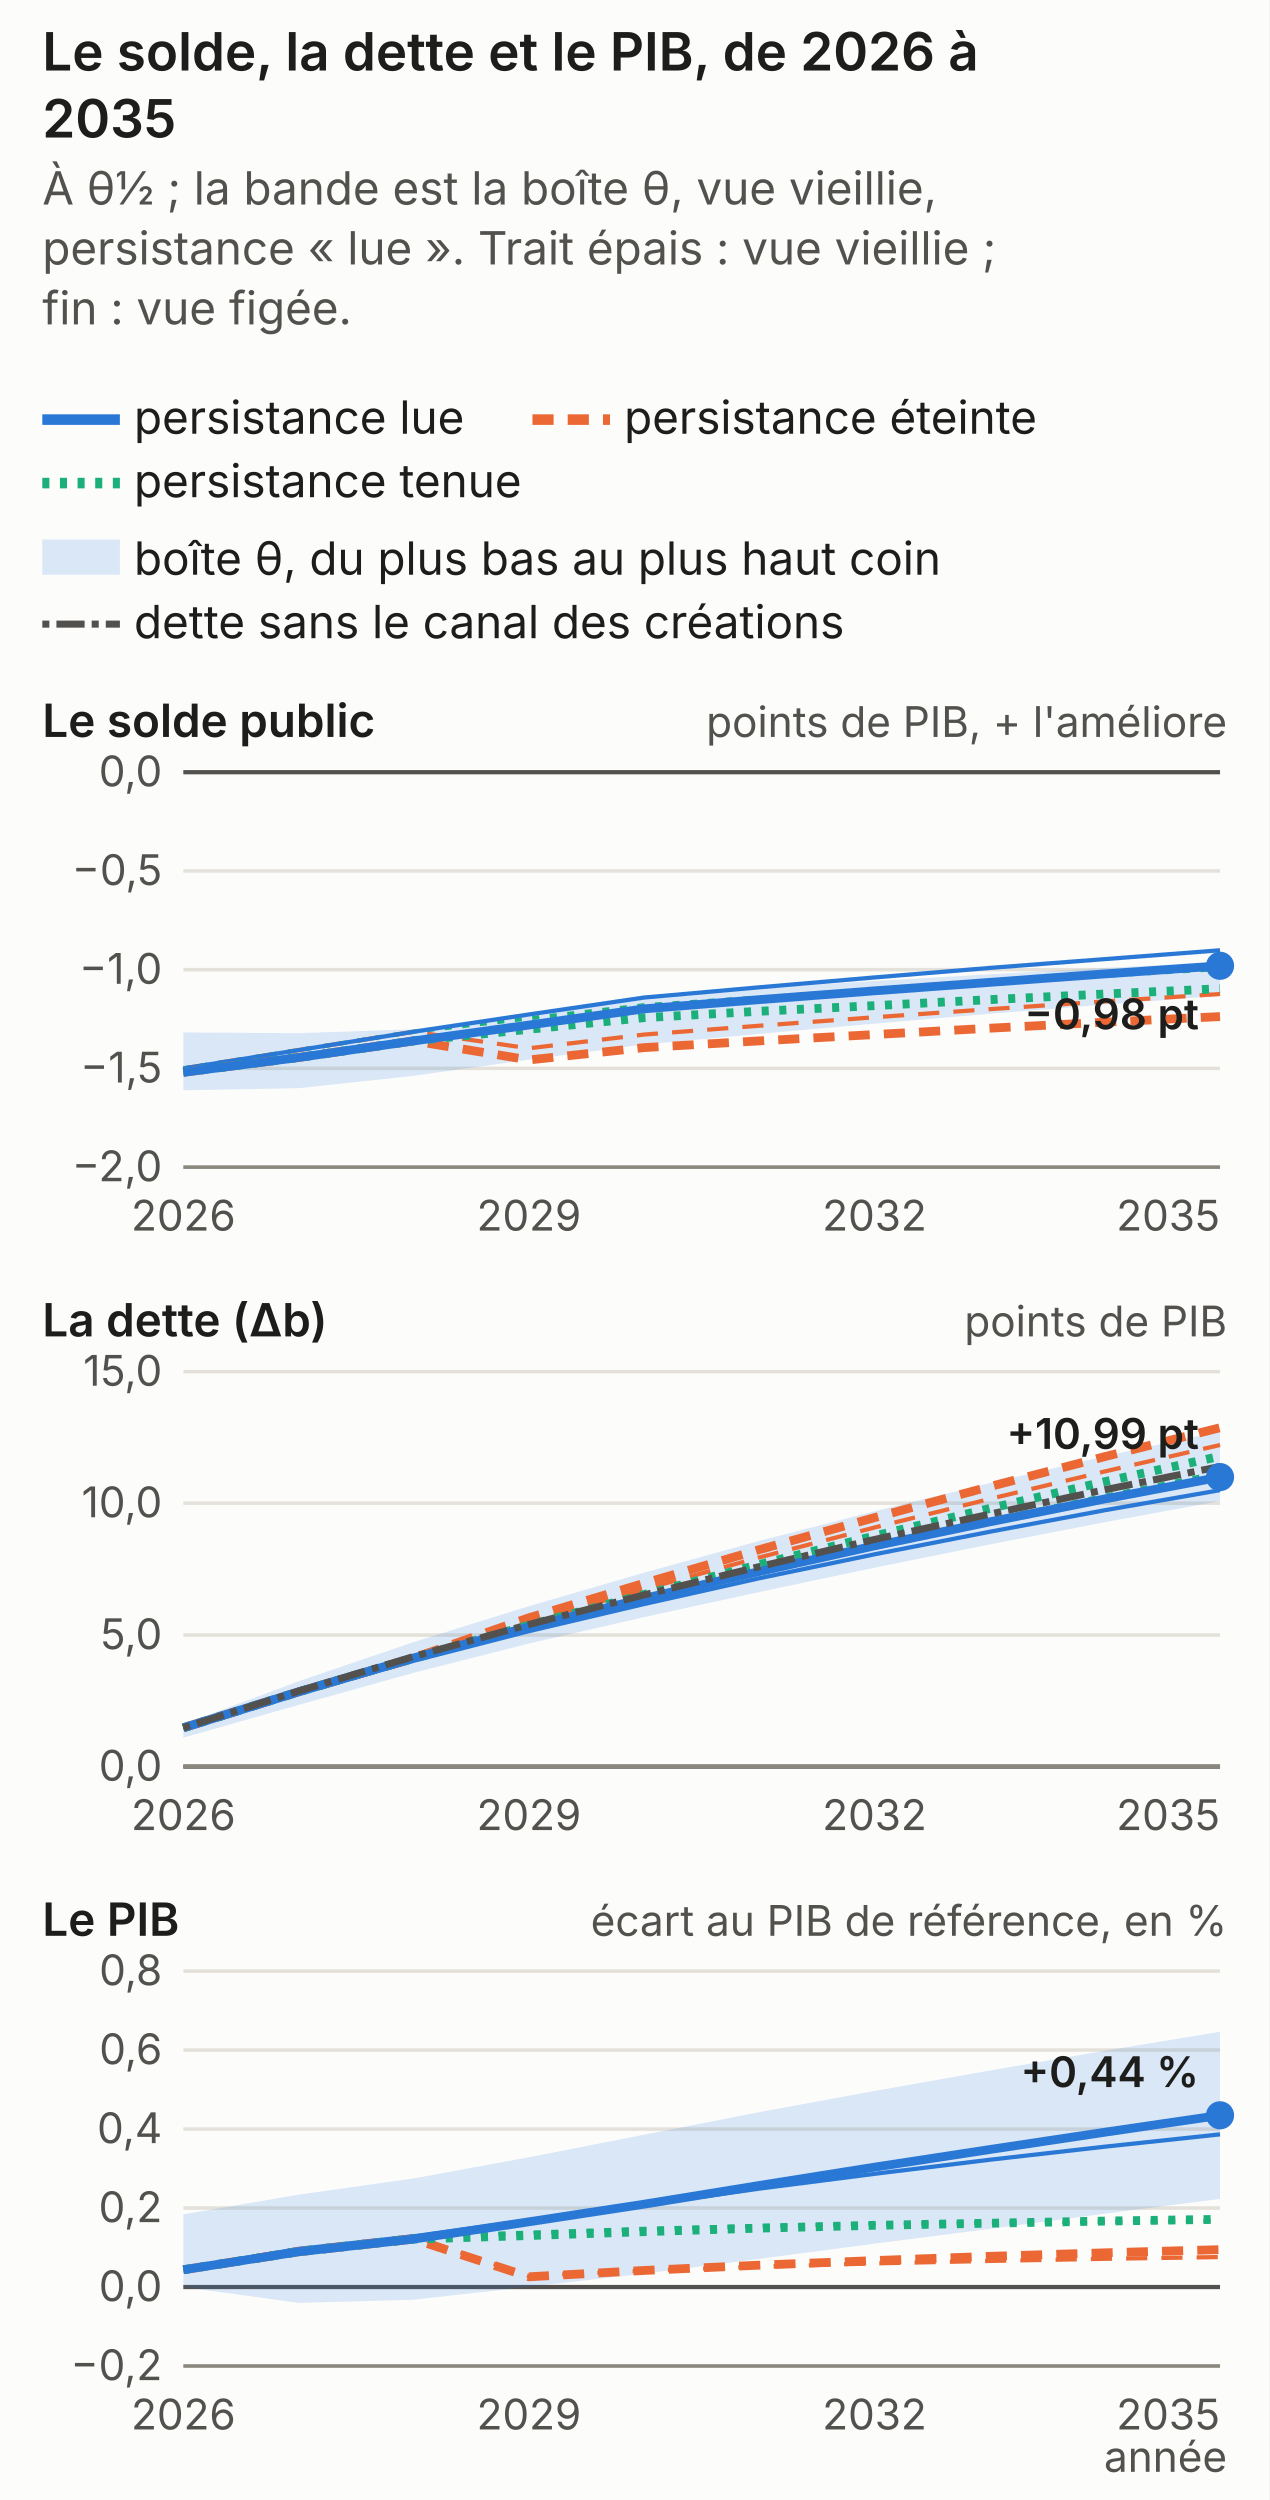
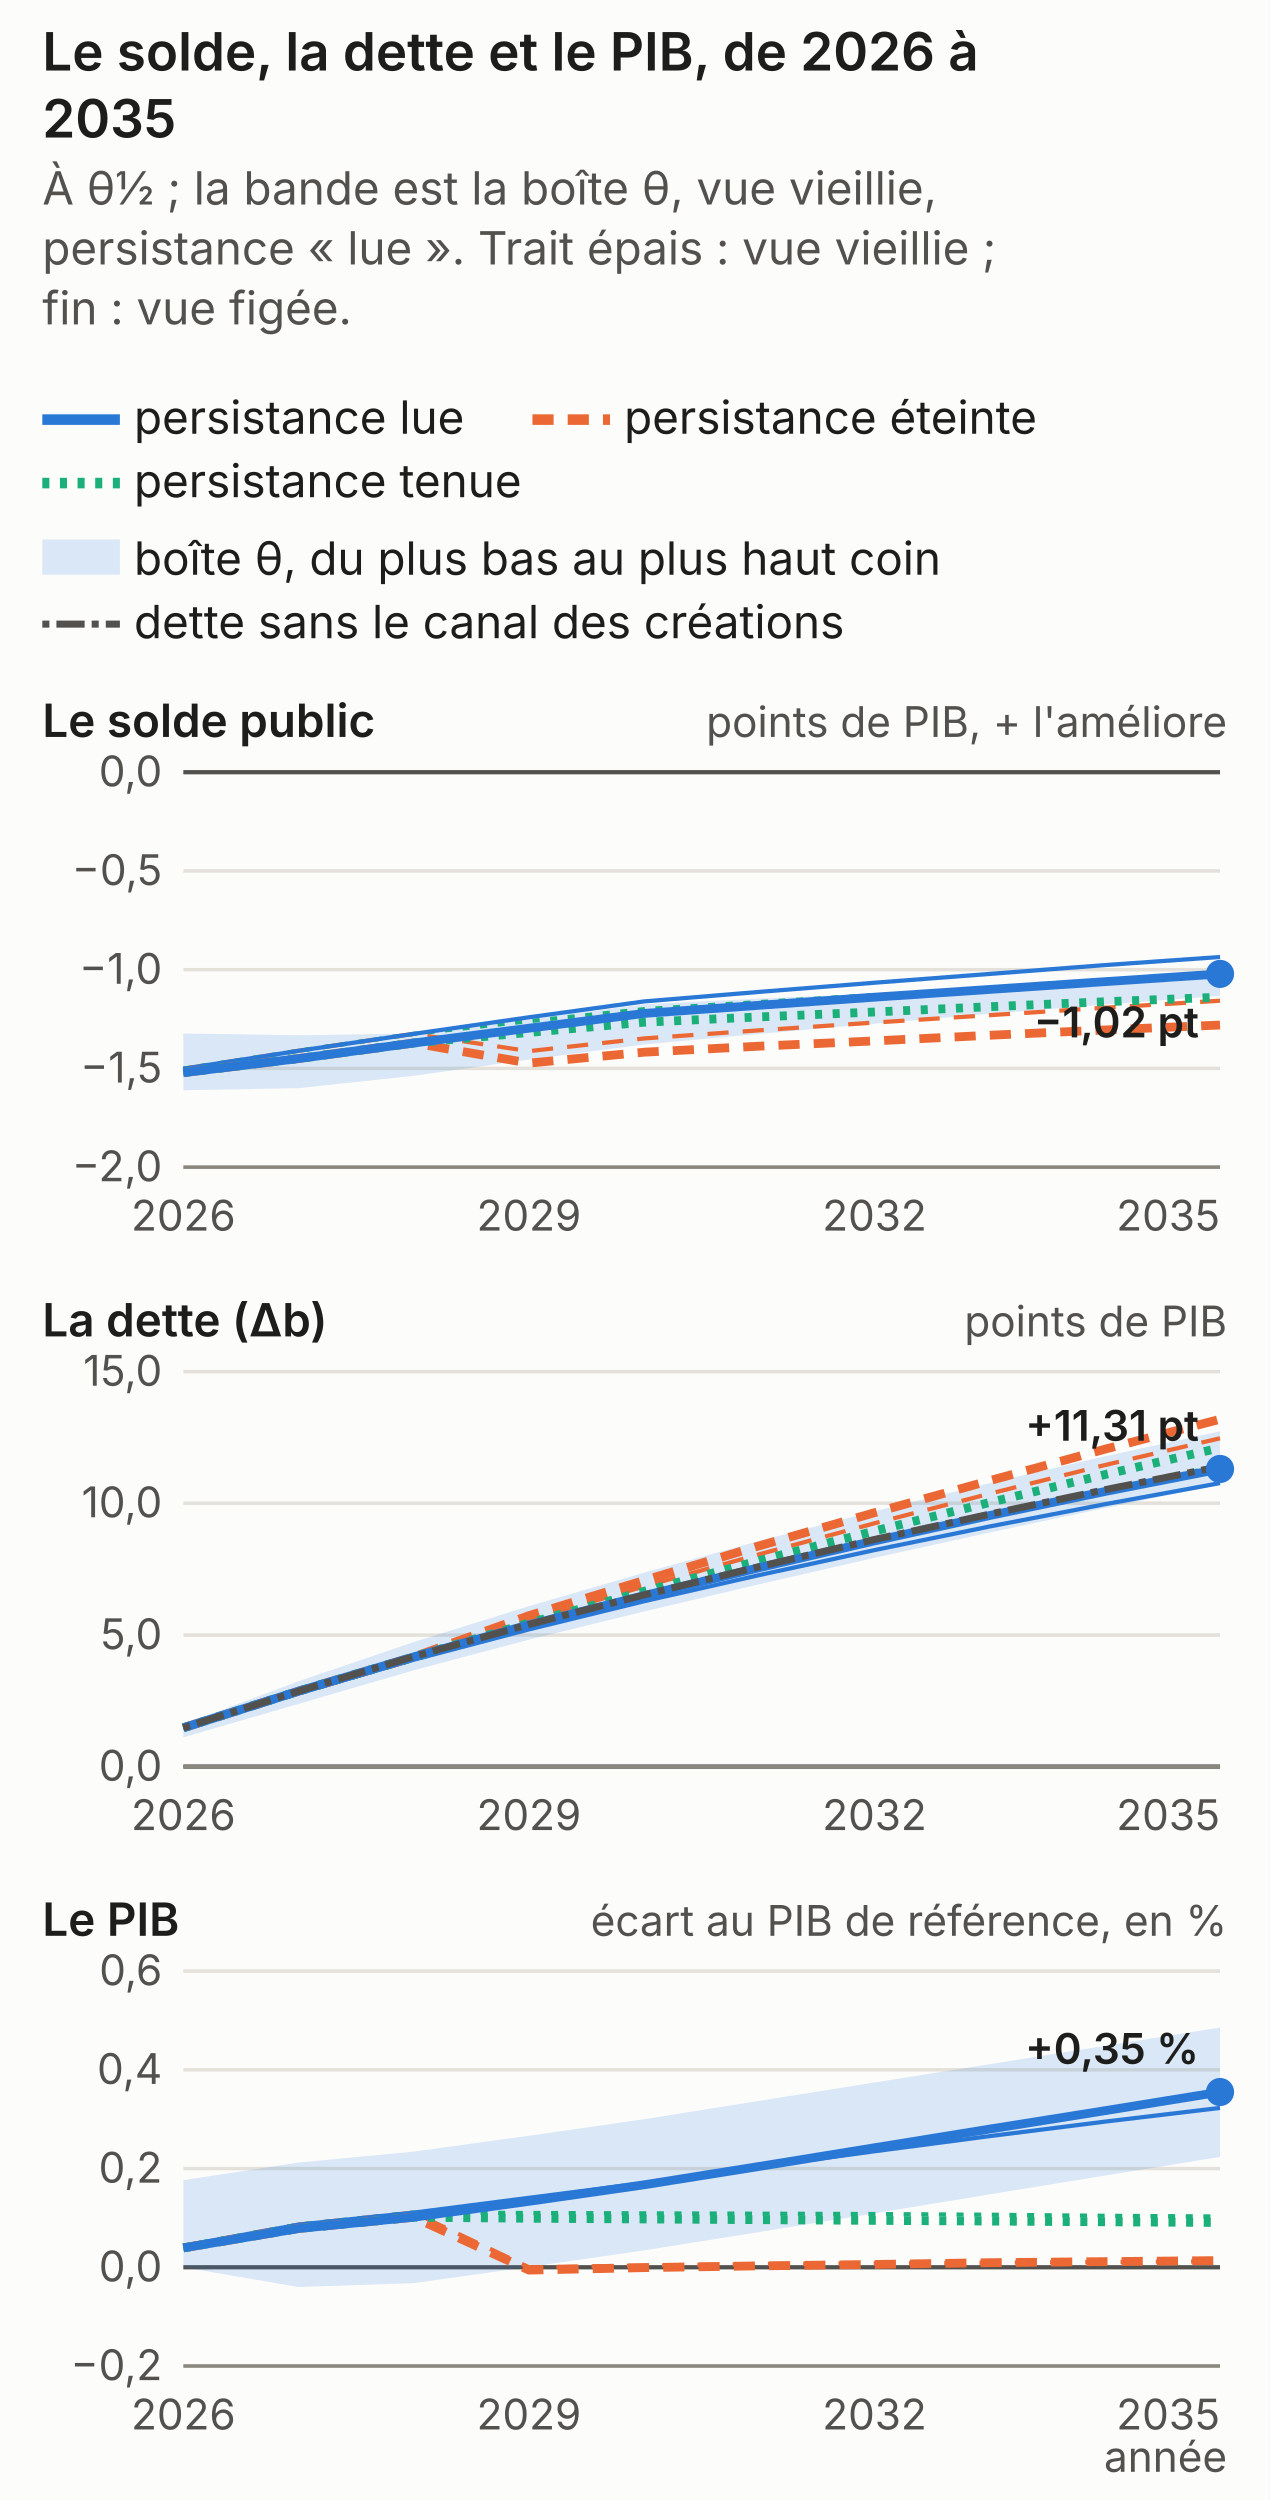
<svg xmlns="http://www.w3.org/2000/svg" viewBox="0 0 360 709" width="360" height="709" role="img" aria-labelledby="pres2027_retailleau_programme-trajectoire-t pres2027_retailleau_programme-trajectoire-d" font-size="13">
  <style>.g-fond{fill:#fcfcfb}.g-encre{fill:#1d1d1b}.g-doux{fill:#52514e}
.g-axe{stroke:#8a877f}.g-grille{stroke:#e4e1da}.g-zero{stroke:#52514e}
.g-s1{stroke:#2a78d6}.g-s2{stroke:#eb6834}.g-s3{stroke:#1baf7a}.g-s4{stroke:#6250d6}
.g-f1{fill:#2a78d6}.g-f2{fill:#eb6834}.g-f3{fill:#1baf7a}.g-f4{fill:#6250d6}
.g-bande{fill:#2a78d6;fill-opacity:.16}.g-plus{fill:#2a78d6}.g-moins{fill:#e34948}
.g-total{fill:#52514e}.g-lien{stroke:#8a877f}.g-sur{fill:#ffffff}
@media (prefers-color-scheme: dark){
.g-fond{fill:#1a1a19}.g-encre{fill:#ece9e2}.g-doux{fill:#c3c2b7}
.g-axe{stroke:#8f8b80}.g-grille{stroke:#33322f}.g-zero{stroke:#c3c2b7}
.g-s1{stroke:#3987e5}.g-s2{stroke:#d95926}.g-s3{stroke:#199e70}.g-s4{stroke:#9085e9}
.g-f1{fill:#3987e5}.g-f2{fill:#d95926}.g-f3{fill:#199e70}.g-f4{fill:#9085e9}
.g-bande{fill:#3987e5;fill-opacity:.24}.g-plus{fill:#3987e5}.g-moins{fill:#e66767}
.g-total{fill:#6b6862}.g-lien{stroke:#8f8b80}}
text{font-family:system-ui,-apple-system,"Segoe UI",sans-serif}</style>
  <rect class="g-fond" fill="#fcfcfb" x="0" y="0" width="360" height="709" />
  <text class="g-encre" fill="#1d1d1b" x="12" y="20" text-anchor="start" font-size="15" font-weight="600">Le solde, la dette et le PIB, de 2026 à</text>
  <text class="g-encre" fill="#1d1d1b" x="12" y="39" text-anchor="start" font-size="15" font-weight="600">2035</text>
  <text class="g-doux" fill="#52514e" x="12" y="58" text-anchor="start">À θ½ ; la bande est la boîte θ, vue vieillie,</text>
  <text class="g-doux" fill="#52514e" x="12" y="75" text-anchor="start">persistance « lue ». Trait épais : vue vieillie ;</text>
  <text class="g-doux" fill="#52514e" x="12" y="92" text-anchor="start">fin : vue figée.</text>
  <line class="g-s1" stroke="#2a78d6" stroke-width="3" x1="12" y1="119" x2="34" y2="119" />
  <text class="g-encre" fill="#1d1d1b" x="38" y="123" text-anchor="start">persistance lue</text>
  <line class="g-s2" stroke="#eb6834" stroke-width="3" stroke-dasharray="6 4" x1="151" y1="119" x2="173" y2="119" />
  <text class="g-encre" fill="#1d1d1b" x="177" y="123" text-anchor="start">persistance éteinte</text>
  <line class="g-s3" stroke="#1baf7a" stroke-width="3" stroke-dasharray="2 3" x1="12" y1="137" x2="34" y2="137" />
  <text class="g-encre" fill="#1d1d1b" x="38" y="141" text-anchor="start">persistance tenue</text>
  <rect class="g-bande" fill="#2a78d6" fill-opacity=".16" x="12" y="153" width="22" height="10" />
  <text class="g-encre" fill="#1d1d1b" x="38" y="163" text-anchor="start">boîte θ, du plus bas au plus haut coin</text>
  <line class="g-zero" stroke="#52514e" stroke-width="2" stroke-dasharray="2 2 8 2" x1="12" y1="177" x2="34" y2="177" />
  <text class="g-encre" fill="#1d1d1b" x="38" y="181" text-anchor="start">dette sans le canal des créations</text>
  <text class="g-encre" fill="#1d1d1b" x="12" y="209" text-anchor="start" font-weight="600">Le solde public</text>
  <text class="g-doux" fill="#52514e" x="348" y="209" text-anchor="end" font-size="12">points de PIB, + l'améliore</text>
  <line class="g-grille" stroke="#e4e1da" stroke-width="1" x1="52" y1="331" x2="346" y2="331" />
  <text class="g-doux" fill="#52514e" x="46" y="335" text-anchor="end" font-size="12">−2,0</text>
  <line class="g-grille" stroke="#e4e1da" stroke-width="1" x1="52" y1="303" x2="346" y2="303" />
  <text class="g-doux" fill="#52514e" x="46" y="307" text-anchor="end" font-size="12">−1,5</text>
  <line class="g-grille" stroke="#e4e1da" stroke-width="1" x1="52" y1="275" x2="346" y2="275" />
  <text class="g-doux" fill="#52514e" x="46" y="279" text-anchor="end" font-size="12">−1,0</text>
  <line class="g-grille" stroke="#e4e1da" stroke-width="1" x1="52" y1="247" x2="346" y2="247" />
  <text class="g-doux" fill="#52514e" x="46" y="251" text-anchor="end" font-size="12">−0,5</text>
  <line class="g-grille" stroke="#e4e1da" stroke-width="1" x1="52" y1="219" x2="346" y2="219" />
  <text class="g-doux" fill="#52514e" x="46" y="223" text-anchor="end" font-size="12">0,0</text>
  <line class="g-zero" stroke="#52514e" stroke-width="1.2" x1="52" y1="219" x2="346" y2="219" />
-   <polygon class="g-bande" fill="#2a78d6" fill-opacity=".16" points="52,292.8 84.7,293 117.3,291.9 150,287.2 182.7,282.3 215.3,280.2 248,278.2 280.7,276.3 313.3,274.5 346,272.8 346,282.4 313.3,284.9 280.7,287.5 248,290.3 215.3,293.2 182.7,296.2 150,300.5 117.3,305.1 84.7,308.6 52,309.2" />
-   <polyline class="g-s2" stroke="#eb6834" fill="none" stroke-width="1.2" stroke-dasharray="6 4" stroke-linejoin="round" points="52,303 84.7,297.8 117.3,292.6 150,297.3 182.7,293.4 215.3,290.9 248,288.5 280.7,286.2 313.3,284 346,281.9" />
-   <polyline class="g-s3" stroke="#1baf7a" fill="none" stroke-width="1.2" stroke-dasharray="2 3" stroke-linejoin="round" points="52,303 84.7,297.8 117.3,292.6 150,288.8 182.7,285.1 215.3,282.9 248,280.7 280.7,278.7 313.3,276.7 346,274.8" />
-   <polyline class="g-s1" stroke="#2a78d6" fill="none" stroke-width="1.2" stroke-linejoin="round" points="52,303 84.7,297.8 117.3,292.6 150,287.7 182.7,282.9 215.3,280 248,277.2 280.7,274.5 313.3,272 346,269.5" />
-   <polyline class="g-s2" stroke="#eb6834" fill="none" stroke-width="2.5" stroke-dasharray="6 4" stroke-linejoin="round" points="52,304.1 84.7,299.9 117.3,295.2 150,300.6 182.7,297.1 215.3,295.2 248,293.4 280.7,291.6 313.3,289.9 346,288.3" />
-   <polyline class="g-s3" stroke="#1baf7a" fill="none" stroke-width="2.5" stroke-dasharray="2 3" stroke-linejoin="round" points="52,304.1 84.7,299.9 117.3,295.2 150,291.9 182.7,288.6 215.3,286.8 248,285.2 280.7,283.5 313.3,281.9 346,280.4" />
-   <polyline class="g-s1" stroke="#2a78d6" fill="none" stroke-width="2.5" stroke-linejoin="round" points="52,304.1 84.7,299.9 117.3,295.2 150,290.7 182.7,286.1 215.3,283.5 248,281 280.7,278.6 313.3,276.2 346,273.9" />
-   <circle class="g-f1" fill="#2a78d6" cx="346" cy="273.9" r="4" />
-   <text class="g-encre" fill="#1d1d1b" x="340" y="291.9" text-anchor="end" font-size="12" font-weight="600">−0,98 pt</text>
+   <polygon class="g-bande" fill="#2a78d6" fill-opacity=".16" points="52,293.1 84.7,293.6 117.3,293.1 150,289.1 182.7,284.8 215.3,283.2 248,281.8 280.7,280.3 313.3,278.8 346,277.5 346,282.4 313.3,284.9 280.7,287.5 248,290.3 215.3,293.2 182.7,296.2 150,300.5 117.3,305.1 84.7,308.6 52,309.2" />
+   <polyline class="g-s2" stroke="#eb6834" fill="none" stroke-width="1.2" stroke-dasharray="6 4" stroke-linejoin="round" points="52,303.1 84.7,298 117.3,293.2 150,298.1 182.7,294.5 215.3,292.2 248,290 280.7,287.9 313.3,285.8 346,283.8" />
+   <polyline class="g-s3" stroke="#1baf7a" fill="none" stroke-width="1.2" stroke-dasharray="2 3" stroke-linejoin="round" points="52,303.1 84.7,298 117.3,293.2 150,289.6 182.7,286.2 215.3,284.2 248,282.2 280.7,280.3 313.3,278.5 346,276.7" />
+   <polyline class="g-s1" stroke="#2a78d6" fill="none" stroke-width="1.2" stroke-linejoin="round" points="52,303.1 84.7,298 117.3,293.2 150,288.5 182.7,284 215.3,281.3 248,278.7 280.7,276.2 313.3,273.7 346,271.4" />
+   <polyline class="g-s2" stroke="#eb6834" fill="none" stroke-width="2.5" stroke-dasharray="6 4" stroke-linejoin="round" points="52,304.2 84.7,300.2 117.3,295.8 150,301.5 182.7,298.4 215.3,296.7 248,295.2 280.7,293.6 313.3,292.1 346,290.7" />
+   <polyline class="g-s3" stroke="#1baf7a" fill="none" stroke-width="2.5" stroke-dasharray="2 3" stroke-linejoin="round" points="52,304.2 84.7,300.2 117.3,295.8 150,292.8 182.7,289.9 215.3,288.4 248,287 280.7,285.5 313.3,284.1 346,282.8" />
+   <polyline class="g-s1" stroke="#2a78d6" fill="none" stroke-width="2.5" stroke-linejoin="round" points="52,304.2 84.7,300.2 117.3,295.8 150,291.6 182.7,287.4 215.3,285.1 248,282.8 280.7,280.6 313.3,278.4 346,276.2" />
+   <circle class="g-f1" fill="#2a78d6" cx="346" cy="276.2" r="4" />
+   <text class="g-encre" fill="#1d1d1b" x="340" y="294.2" text-anchor="end" font-size="12" font-weight="600">−1,02 pt</text>
  <line class="g-axe" stroke="#8a877f" stroke-width="1" x1="52" y1="331" x2="346" y2="331" />
  <text class="g-doux" fill="#52514e" x="52" y="349" text-anchor="middle" font-size="12">2026</text>
  <text class="g-doux" fill="#52514e" x="150" y="349" text-anchor="middle" font-size="12">2029</text>
  <text class="g-doux" fill="#52514e" x="248" y="349" text-anchor="middle" font-size="12">2032</text>
  <text class="g-doux" fill="#52514e" x="346" y="349" text-anchor="end" font-size="12">2035</text>
  <text class="g-encre" fill="#1d1d1b" x="12" y="379" text-anchor="start" font-weight="600">La dette (Δb)</text>
  <text class="g-doux" fill="#52514e" x="348" y="379" text-anchor="end" font-size="12">points de PIB</text>
  <line class="g-grille" stroke="#e4e1da" stroke-width="1" x1="52" y1="501" x2="346" y2="501" />
  <text class="g-doux" fill="#52514e" x="46" y="505" text-anchor="end" font-size="12">0,0</text>
  <line class="g-grille" stroke="#e4e1da" stroke-width="1" x1="52" y1="463.7" x2="346" y2="463.7" />
  <text class="g-doux" fill="#52514e" x="46" y="467.7" text-anchor="end" font-size="12">5,0</text>
  <line class="g-grille" stroke="#e4e1da" stroke-width="1" x1="52" y1="426.3" x2="346" y2="426.3" />
  <text class="g-doux" fill="#52514e" x="46" y="430.3" text-anchor="end" font-size="12">10,0</text>
  <line class="g-grille" stroke="#e4e1da" stroke-width="1" x1="52" y1="389" x2="346" y2="389" />
  <text class="g-doux" fill="#52514e" x="46" y="393" text-anchor="end" font-size="12">15,0</text>
  <line class="g-zero" stroke="#52514e" stroke-width="1.2" x1="52" y1="501" x2="346" y2="501" />
-   <polygon class="g-bande" fill="#2a78d6" fill-opacity=".16" points="52,489 84.7,476.8 117.3,465.7 150,455.5 182.7,446 215.3,437 248,428.6 280.7,420.6 313.3,413 346,405.9 346,425.7 313.3,431.7 280.7,438 248,444.6 215.3,451.5 182.7,458.6 150,466.1 117.3,474.4 84.7,483.5 52,492.8" />
-   <polyline class="g-s2" stroke="#eb6834" fill="none" stroke-width="1.2" stroke-dasharray="6 4" stroke-linejoin="round" points="52,490.2 84.7,480.3 117.3,471 150,460 182.7,450.7 215.3,441.7 248,433.2 280.7,425.1 313.3,417.3 346,409.8" />
-   <polyline class="g-s3" stroke="#1baf7a" fill="none" stroke-width="1.2" stroke-dasharray="2 3" stroke-linejoin="round" points="52,490.2 84.7,480.3 117.3,471 150,462.1 182.7,453.9 215.3,445.9 248,438.4 280.7,431.1 313.3,424.2 346,417.6" />
-   <polyline class="g-s1" stroke="#2a78d6" fill="none" stroke-width="1.2" stroke-linejoin="round" points="52,490.2 84.7,480.3 117.3,471 150,462.6 182.7,454.9 215.3,447.6 248,440.8 280.7,434.4 313.3,428.3 346,422.6" />
-   <polyline class="g-s2" stroke="#eb6834" fill="none" stroke-width="2.5" stroke-dasharray="6 4" stroke-linejoin="round" points="52,490 84.7,479.8 117.3,470.2 150,458.8 182.7,449 215.3,439.5 248,430.4 280.7,421.6 313.3,413.1 346,404.9" />
-   <polyline class="g-s3" stroke="#1baf7a" fill="none" stroke-width="2.5" stroke-dasharray="2 3" stroke-linejoin="round" points="52,490 84.7,479.8 117.3,470.2 150,460.9 182.7,452.2 215.3,443.7 248,435.6 280.7,427.8 313.3,420.2 346,413" />
-   <polyline class="g-s1" stroke="#2a78d6" fill="none" stroke-width="2.5" stroke-linejoin="round" points="52,490 84.7,479.8 117.3,470.2 150,461.4 182.7,453.3 215.3,445.7 248,438.4 280.7,431.6 313.3,425.1 346,418.9" />
+   <polygon class="g-bande" fill="#2a78d6" fill-opacity=".16" points="52,489 84.7,476.8 117.3,465.7 150,455.5 182.7,446 215.3,437 248,428.6 280.7,420.6 313.3,413 346,405.9 346,421 313.3,427.7 280.7,434.6 248,441.8 215.3,449.3 182.7,457 150,465 117.3,473.7 84.7,483.2 52,492.7" />
+   <polyline class="g-s2" stroke="#eb6834" fill="none" stroke-width="1.2" stroke-dasharray="6 4" stroke-linejoin="round" points="52,490.2 84.7,480.2 117.3,470.7 150,459.5 182.7,449.9 215.3,440.8 248,432 280.7,423.6 313.3,415.5 346,407.9" />
+   <polyline class="g-s3" stroke="#1baf7a" fill="none" stroke-width="1.2" stroke-dasharray="2 3" stroke-linejoin="round" points="52,490.2 84.7,480.2 117.3,470.7 150,461.7 182.7,453.1 215.3,445 248,437.2 280.7,429.7 313.3,422.5 346,415.7" />
+   <polyline class="g-s1" stroke="#2a78d6" fill="none" stroke-width="1.2" stroke-linejoin="round" points="52,490.2 84.7,480.2 117.3,470.7 150,462.1 182.7,454.1 215.3,446.7 248,439.6 280.7,432.9 313.3,426.6 346,420.6" />
+   <polyline class="g-s2" stroke="#eb6834" fill="none" stroke-width="2.5" stroke-dasharray="6 4" stroke-linejoin="round" points="52,490 84.7,479.6 117.3,469.9 150,458.2 182.7,448.2 215.3,438.4 248,429 280.7,419.9 313.3,411 346,402.5" />
+   <polyline class="g-s3" stroke="#1baf7a" fill="none" stroke-width="2.5" stroke-dasharray="2 3" stroke-linejoin="round" points="52,490 84.7,479.6 117.3,469.9 150,460.3 182.7,451.3 215.3,442.6 248,434.2 280.7,426.1 313.3,418.2 346,410.6" />
+   <polyline class="g-s1" stroke="#2a78d6" fill="none" stroke-width="2.5" stroke-linejoin="round" points="52,490 84.7,479.6 117.3,469.9 150,460.8 182.7,452.5 215.3,444.6 248,437 280.7,429.8 313.3,423 346,416.6" />
  <polyline class="g-zero" stroke="#52514e" fill="none" stroke-width="2" stroke-dasharray="2 2 8 2" points="52,490 84.7,479.6 117.3,469.8 150,460.7 182.7,452.3 215.3,444.3 248,436.6 280.7,429.4 313.3,422.5 346,415.9" />
-   <circle class="g-f1" fill="#2a78d6" cx="346" cy="418.9" r="4" />
-   <text class="g-encre" fill="#1d1d1b" x="340" y="410.9" text-anchor="end" font-size="12" font-weight="600">+10,99 pt</text>
+   <circle class="g-f1" fill="#2a78d6" cx="346" cy="416.6" r="4" />
+   <text class="g-encre" fill="#1d1d1b" x="340" y="408.6" text-anchor="end" font-size="12" font-weight="600">+11,31 pt</text>
  <line class="g-axe" stroke="#8a877f" stroke-width="1" x1="52" y1="501" x2="346" y2="501" />
  <text class="g-doux" fill="#52514e" x="52" y="519" text-anchor="middle" font-size="12">2026</text>
  <text class="g-doux" fill="#52514e" x="150" y="519" text-anchor="middle" font-size="12">2029</text>
  <text class="g-doux" fill="#52514e" x="248" y="519" text-anchor="middle" font-size="12">2032</text>
  <text class="g-doux" fill="#52514e" x="346" y="519" text-anchor="end" font-size="12">2035</text>
  <text class="g-encre" fill="#1d1d1b" x="12" y="549" text-anchor="start" font-weight="600">Le PIB</text>
  <text class="g-doux" fill="#52514e" x="348" y="549" text-anchor="end" font-size="12">écart au PIB de référence, en %</text>
  <line class="g-grille" stroke="#e4e1da" stroke-width="1" x1="52" y1="671" x2="346" y2="671" />
  <text class="g-doux" fill="#52514e" x="46" y="675" text-anchor="end" font-size="12">−0,2</text>
-   <line class="g-grille" stroke="#e4e1da" stroke-width="1" x1="52" y1="648.6" x2="346" y2="648.6" />
-   <text class="g-doux" fill="#52514e" x="46" y="652.6" text-anchor="end" font-size="12">0,0</text>
-   <line class="g-grille" stroke="#e4e1da" stroke-width="1" x1="52" y1="626.2" x2="346" y2="626.2" />
-   <text class="g-doux" fill="#52514e" x="46" y="630.2" text-anchor="end" font-size="12">0,2</text>
-   <line class="g-grille" stroke="#e4e1da" stroke-width="1" x1="52" y1="603.8" x2="346" y2="603.8" />
-   <text class="g-doux" fill="#52514e" x="46" y="607.8" text-anchor="end" font-size="12">0,4</text>
-   <line class="g-grille" stroke="#e4e1da" stroke-width="1" x1="52" y1="581.4" x2="346" y2="581.4" />
-   <text class="g-doux" fill="#52514e" x="46" y="585.4" text-anchor="end" font-size="12">0,6</text>
+   <line class="g-grille" stroke="#e4e1da" stroke-width="1" x1="52" y1="643" x2="346" y2="643" />
+   <text class="g-doux" fill="#52514e" x="46" y="647" text-anchor="end" font-size="12">0,0</text>
+   <line class="g-grille" stroke="#e4e1da" stroke-width="1" x1="52" y1="615" x2="346" y2="615" />
+   <text class="g-doux" fill="#52514e" x="46" y="619" text-anchor="end" font-size="12">0,2</text>
+   <line class="g-grille" stroke="#e4e1da" stroke-width="1" x1="52" y1="587" x2="346" y2="587" />
+   <text class="g-doux" fill="#52514e" x="46" y="591" text-anchor="end" font-size="12">0,4</text>
  <line class="g-grille" stroke="#e4e1da" stroke-width="1" x1="52" y1="559" x2="346" y2="559" />
-   <text class="g-doux" fill="#52514e" x="46" y="563" text-anchor="end" font-size="12">0,8</text>
-   <line class="g-zero" stroke="#52514e" stroke-width="1.2" x1="52" y1="648.6" x2="346" y2="648.6" />
-   <polygon class="g-bande" fill="#2a78d6" fill-opacity=".16" points="52,628 84.7,622.4 117.3,617.8 150,611.8 182.7,605.4 215.3,599 248,593 280.7,587.2 313.3,581.6 346,576.2 346,623.6 313.3,627.8 280.7,632.1 248,636.3 215.3,640.6 182.7,644.8 150,648.5 117.3,652.2 84.7,653.1 52,648.6" />
-   <polyline class="g-s2" stroke="#eb6834" fill="none" stroke-width="1.2" stroke-dasharray="6 4" stroke-linejoin="round" points="52,643.3 84.7,637.8 117.3,634.2 150,645.5 182.7,644 215.3,642.8 248,641.9 280.7,641.2 313.3,640.6 346,640.1" />
-   <polyline class="g-s3" stroke="#1baf7a" fill="none" stroke-width="1.2" stroke-dasharray="2 3" stroke-linejoin="round" points="52,643.3 84.7,637.8 117.3,634.2 150,633.2 182.7,632.1 215.3,631.3 248,630.7 280.7,630.4 313.3,630.1 346,629.9" />
-   <polyline class="g-s1" stroke="#2a78d6" fill="none" stroke-width="1.2" stroke-linejoin="round" points="52,643.3 84.7,637.8 117.3,634.2 150,629.7 182.7,625.3 215.3,620.7 248,616.5 280.7,612.5 313.3,608.8 346,605.3" />
-   <polyline class="g-s2" stroke="#eb6834" fill="none" stroke-width="2.5" stroke-dasharray="6 4" stroke-linejoin="round" points="52,643.7 84.7,638.6 117.3,635 150,645.7 182.7,643.9 215.3,642.4 248,641.1 280.7,639.9 313.3,638.9 346,638" />
-   <polyline class="g-s3" stroke="#1baf7a" fill="none" stroke-width="2.5" stroke-dasharray="2 3" stroke-linejoin="round" points="52,643.7 84.7,638.6 117.3,635 150,634 182.7,632.9 215.3,631.9 248,631.1 280.7,630.5 313.3,629.9 346,629.4" />
-   <polyline class="g-s1" stroke="#2a78d6" fill="none" stroke-width="2.5" stroke-linejoin="round" points="52,643.7 84.7,638.6 117.3,635 150,630.1 182.7,625.1 215.3,619.8 248,614.6 280.7,609.6 313.3,604.7 346,599.9" />
-   <circle class="g-f1" fill="#2a78d6" cx="346" cy="599.9" r="4" />
-   <text class="g-encre" fill="#1d1d1b" x="340" y="591.9" text-anchor="end" font-size="12" font-weight="600">+0,44 %</text>
+   <text class="g-doux" fill="#52514e" x="46" y="563" text-anchor="end" font-size="12">0,6</text>
+   <line class="g-zero" stroke="#52514e" stroke-width="1.2" x1="52" y1="643" x2="346" y2="643" />
+   <polygon class="g-bande" fill="#2a78d6" fill-opacity=".16" points="52,618.3 84.7,613.3 117.3,610.2 150,605.7 182.7,601 215.3,595.8 248,590.6 280.7,585.4 313.3,580.2 346,575 346,611.7 313.3,617 280.7,622.3 248,627.7 215.3,633 182.7,638.2 150,642.9 117.3,647.5 84.7,648.6 52,643" />
+   <polyline class="g-s2" stroke="#eb6834" fill="none" stroke-width="1.2" stroke-dasharray="6 4" stroke-linejoin="round" points="52,636.9 84.7,630.9 117.3,627.5 150,643 182.7,642.5 215.3,642.1 248,641.9 280.7,641.7 313.3,641.5 346,641.3" />
+   <polyline class="g-s3" stroke="#1baf7a" fill="none" stroke-width="1.2" stroke-dasharray="2 3" stroke-linejoin="round" points="52,636.9 84.7,630.9 117.3,627.5 150,627.6 182.7,627.7 215.3,627.8 248,627.9 280.7,628.1 313.3,628.4 346,628.6" />
+   <polyline class="g-s1" stroke="#2a78d6" fill="none" stroke-width="1.2" stroke-linejoin="round" points="52,636.9 84.7,630.9 117.3,627.5 150,623.3 182.7,619.1 215.3,614.5 248,610.1 280.7,605.8 313.3,601.7 346,597.8" />
+   <polyline class="g-s2" stroke="#eb6834" fill="none" stroke-width="2.5" stroke-dasharray="6 4" stroke-linejoin="round" points="52,637.5 84.7,632 117.3,628.8 150,643.8 182.7,643.1 215.3,642.6 248,642.2 280.7,641.7 313.3,641.4 346,641.1" />
+   <polyline class="g-s3" stroke="#1baf7a" fill="none" stroke-width="2.5" stroke-dasharray="2 3" stroke-linejoin="round" points="52,637.5 84.7,632 117.3,628.8 150,629.1 182.7,629.3 215.3,629.5 248,629.7 280.7,629.9 313.3,630.1 346,630.3" />
+   <polyline class="g-s1" stroke="#2a78d6" fill="none" stroke-width="2.5" stroke-linejoin="round" points="52,637.5 84.7,632 117.3,628.8 150,624.3 182.7,619.6 215.3,614.4 248,609.1 280.7,603.8 313.3,598.6 346,593.3" />
+   <circle class="g-f1" fill="#2a78d6" cx="346" cy="593.3" r="4" />
+   <text class="g-encre" fill="#1d1d1b" x="340" y="585.3" text-anchor="end" font-size="12" font-weight="600">+0,35 %</text>
  <line class="g-axe" stroke="#8a877f" stroke-width="1" x1="52" y1="671" x2="346" y2="671" />
  <text class="g-doux" fill="#52514e" x="52" y="689" text-anchor="middle" font-size="12">2026</text>
  <text class="g-doux" fill="#52514e" x="150" y="689" text-anchor="middle" font-size="12">2029</text>
  <text class="g-doux" fill="#52514e" x="248" y="689" text-anchor="middle" font-size="12">2032</text>
  <text class="g-doux" fill="#52514e" x="346" y="689" text-anchor="end" font-size="12">2035</text>
  <text class="g-doux" fill="#52514e" x="348" y="701" text-anchor="end" font-size="12">année</text>
</svg>
